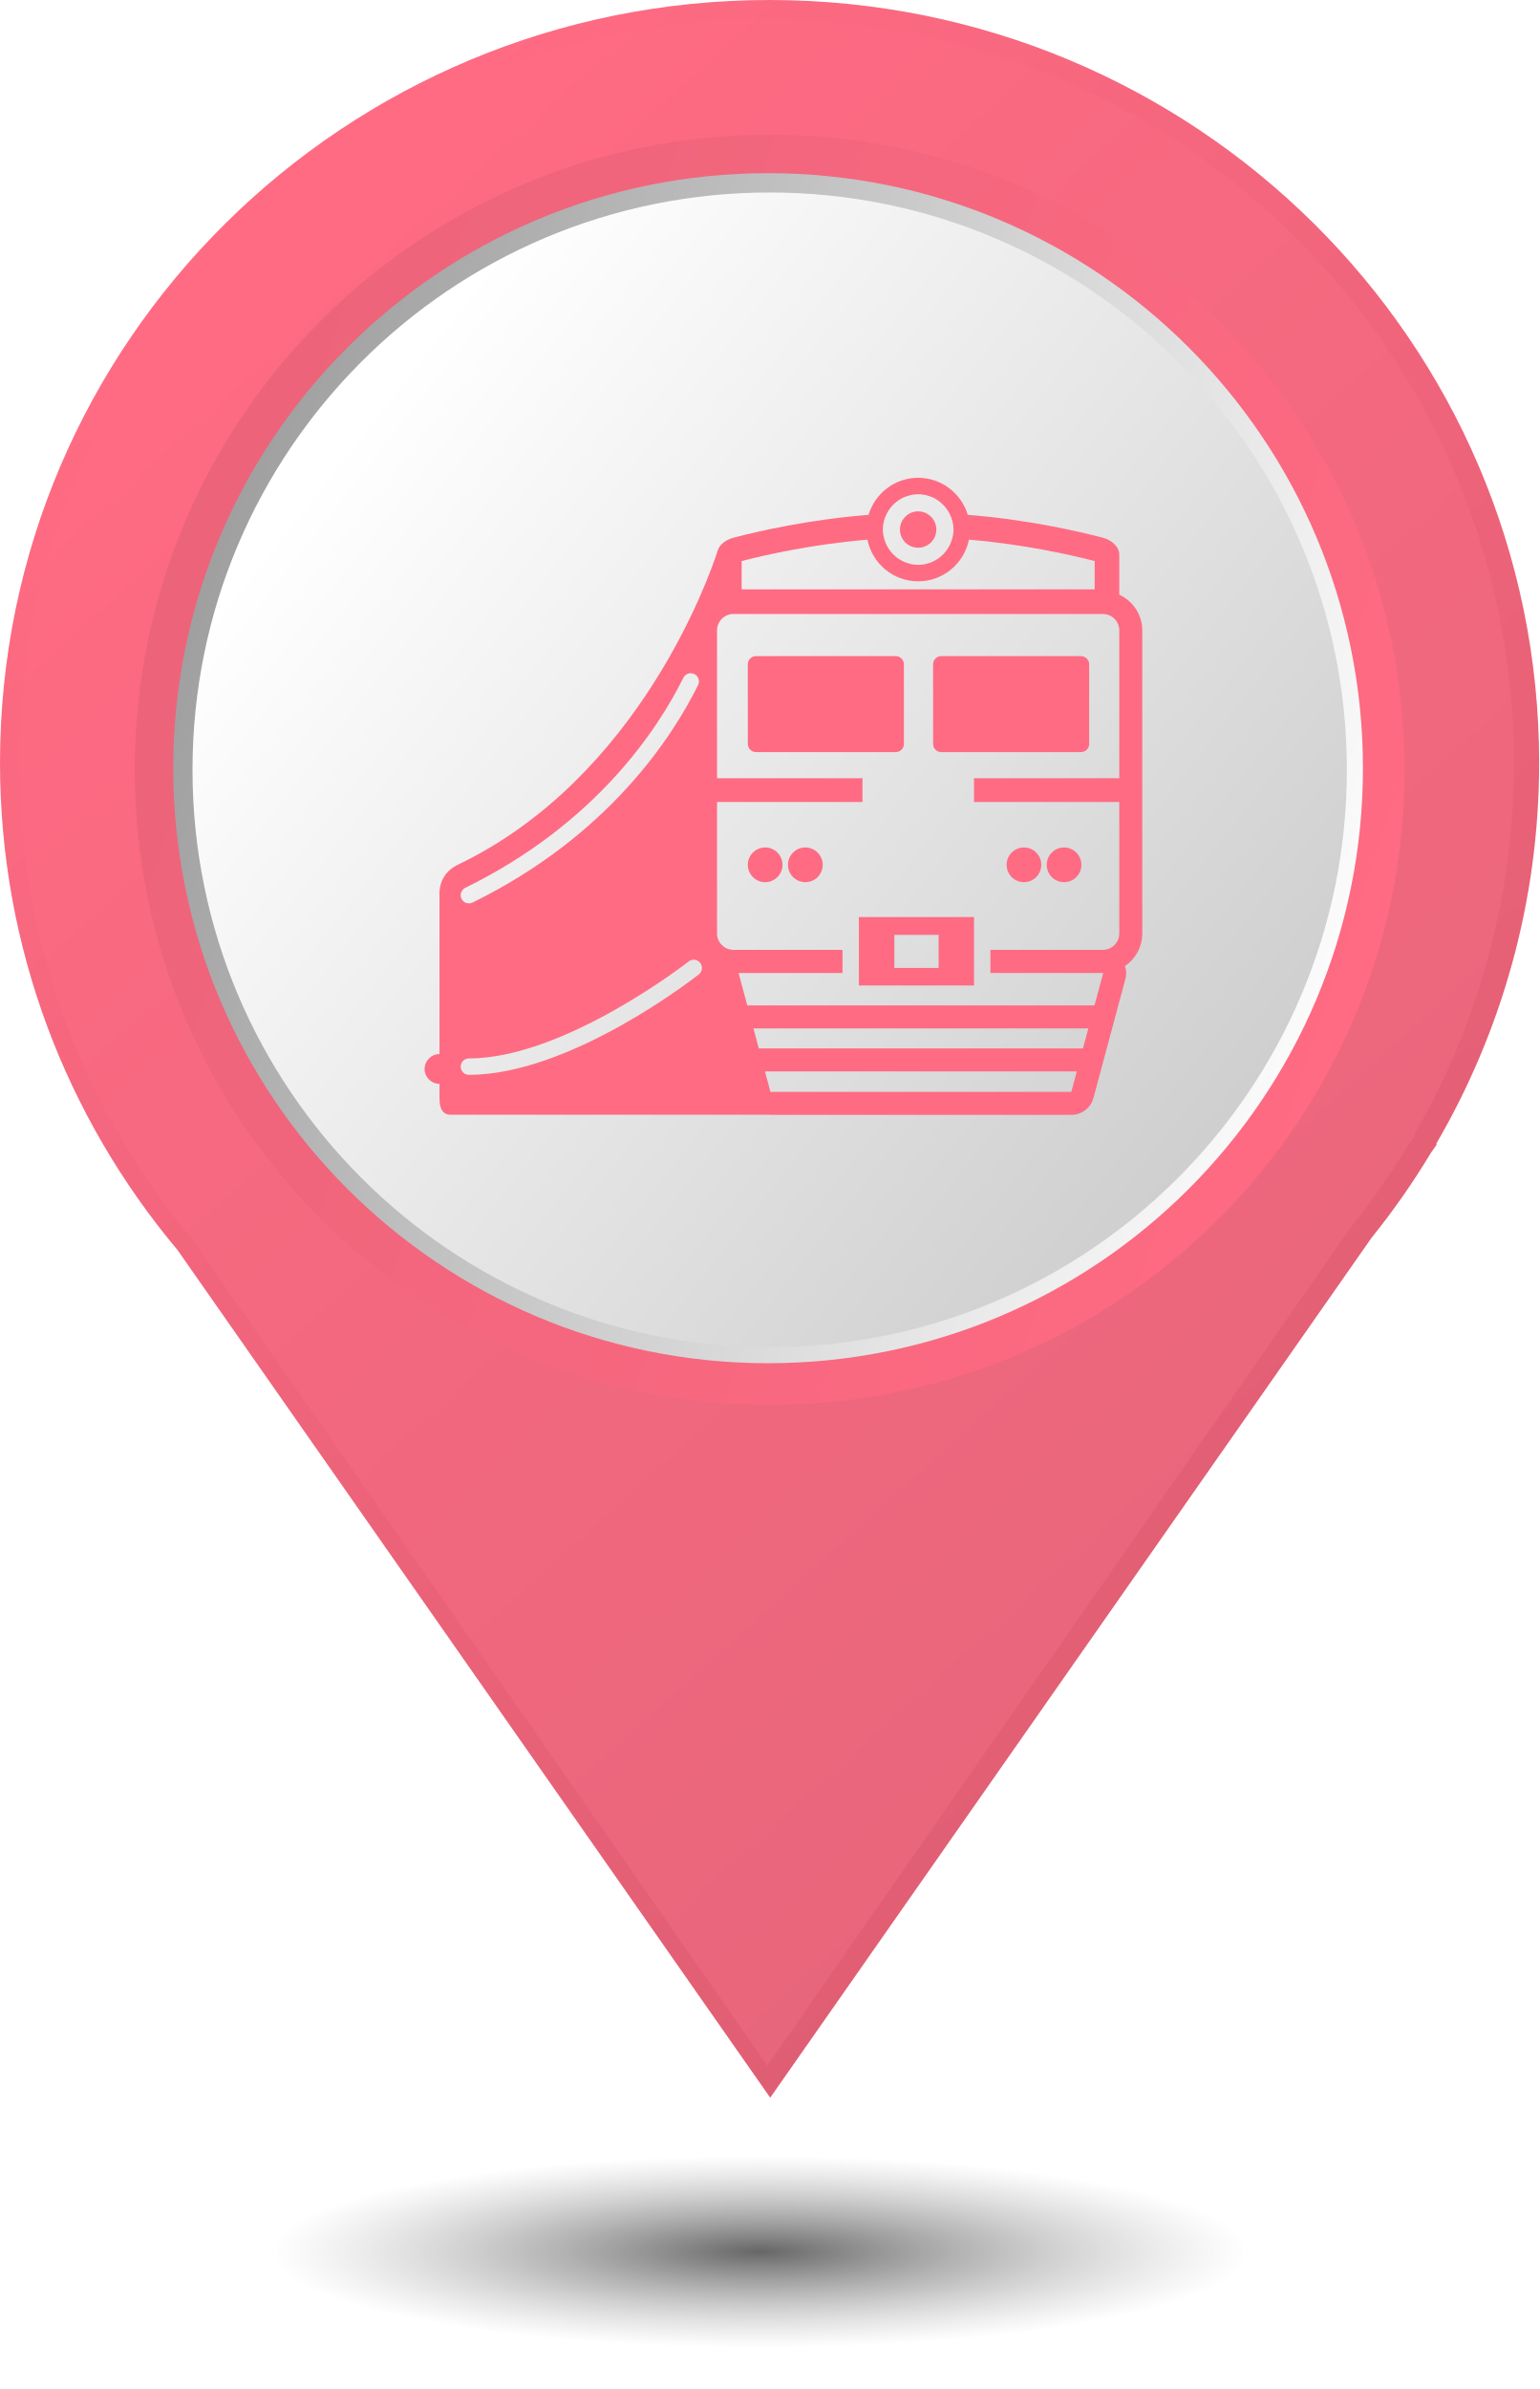
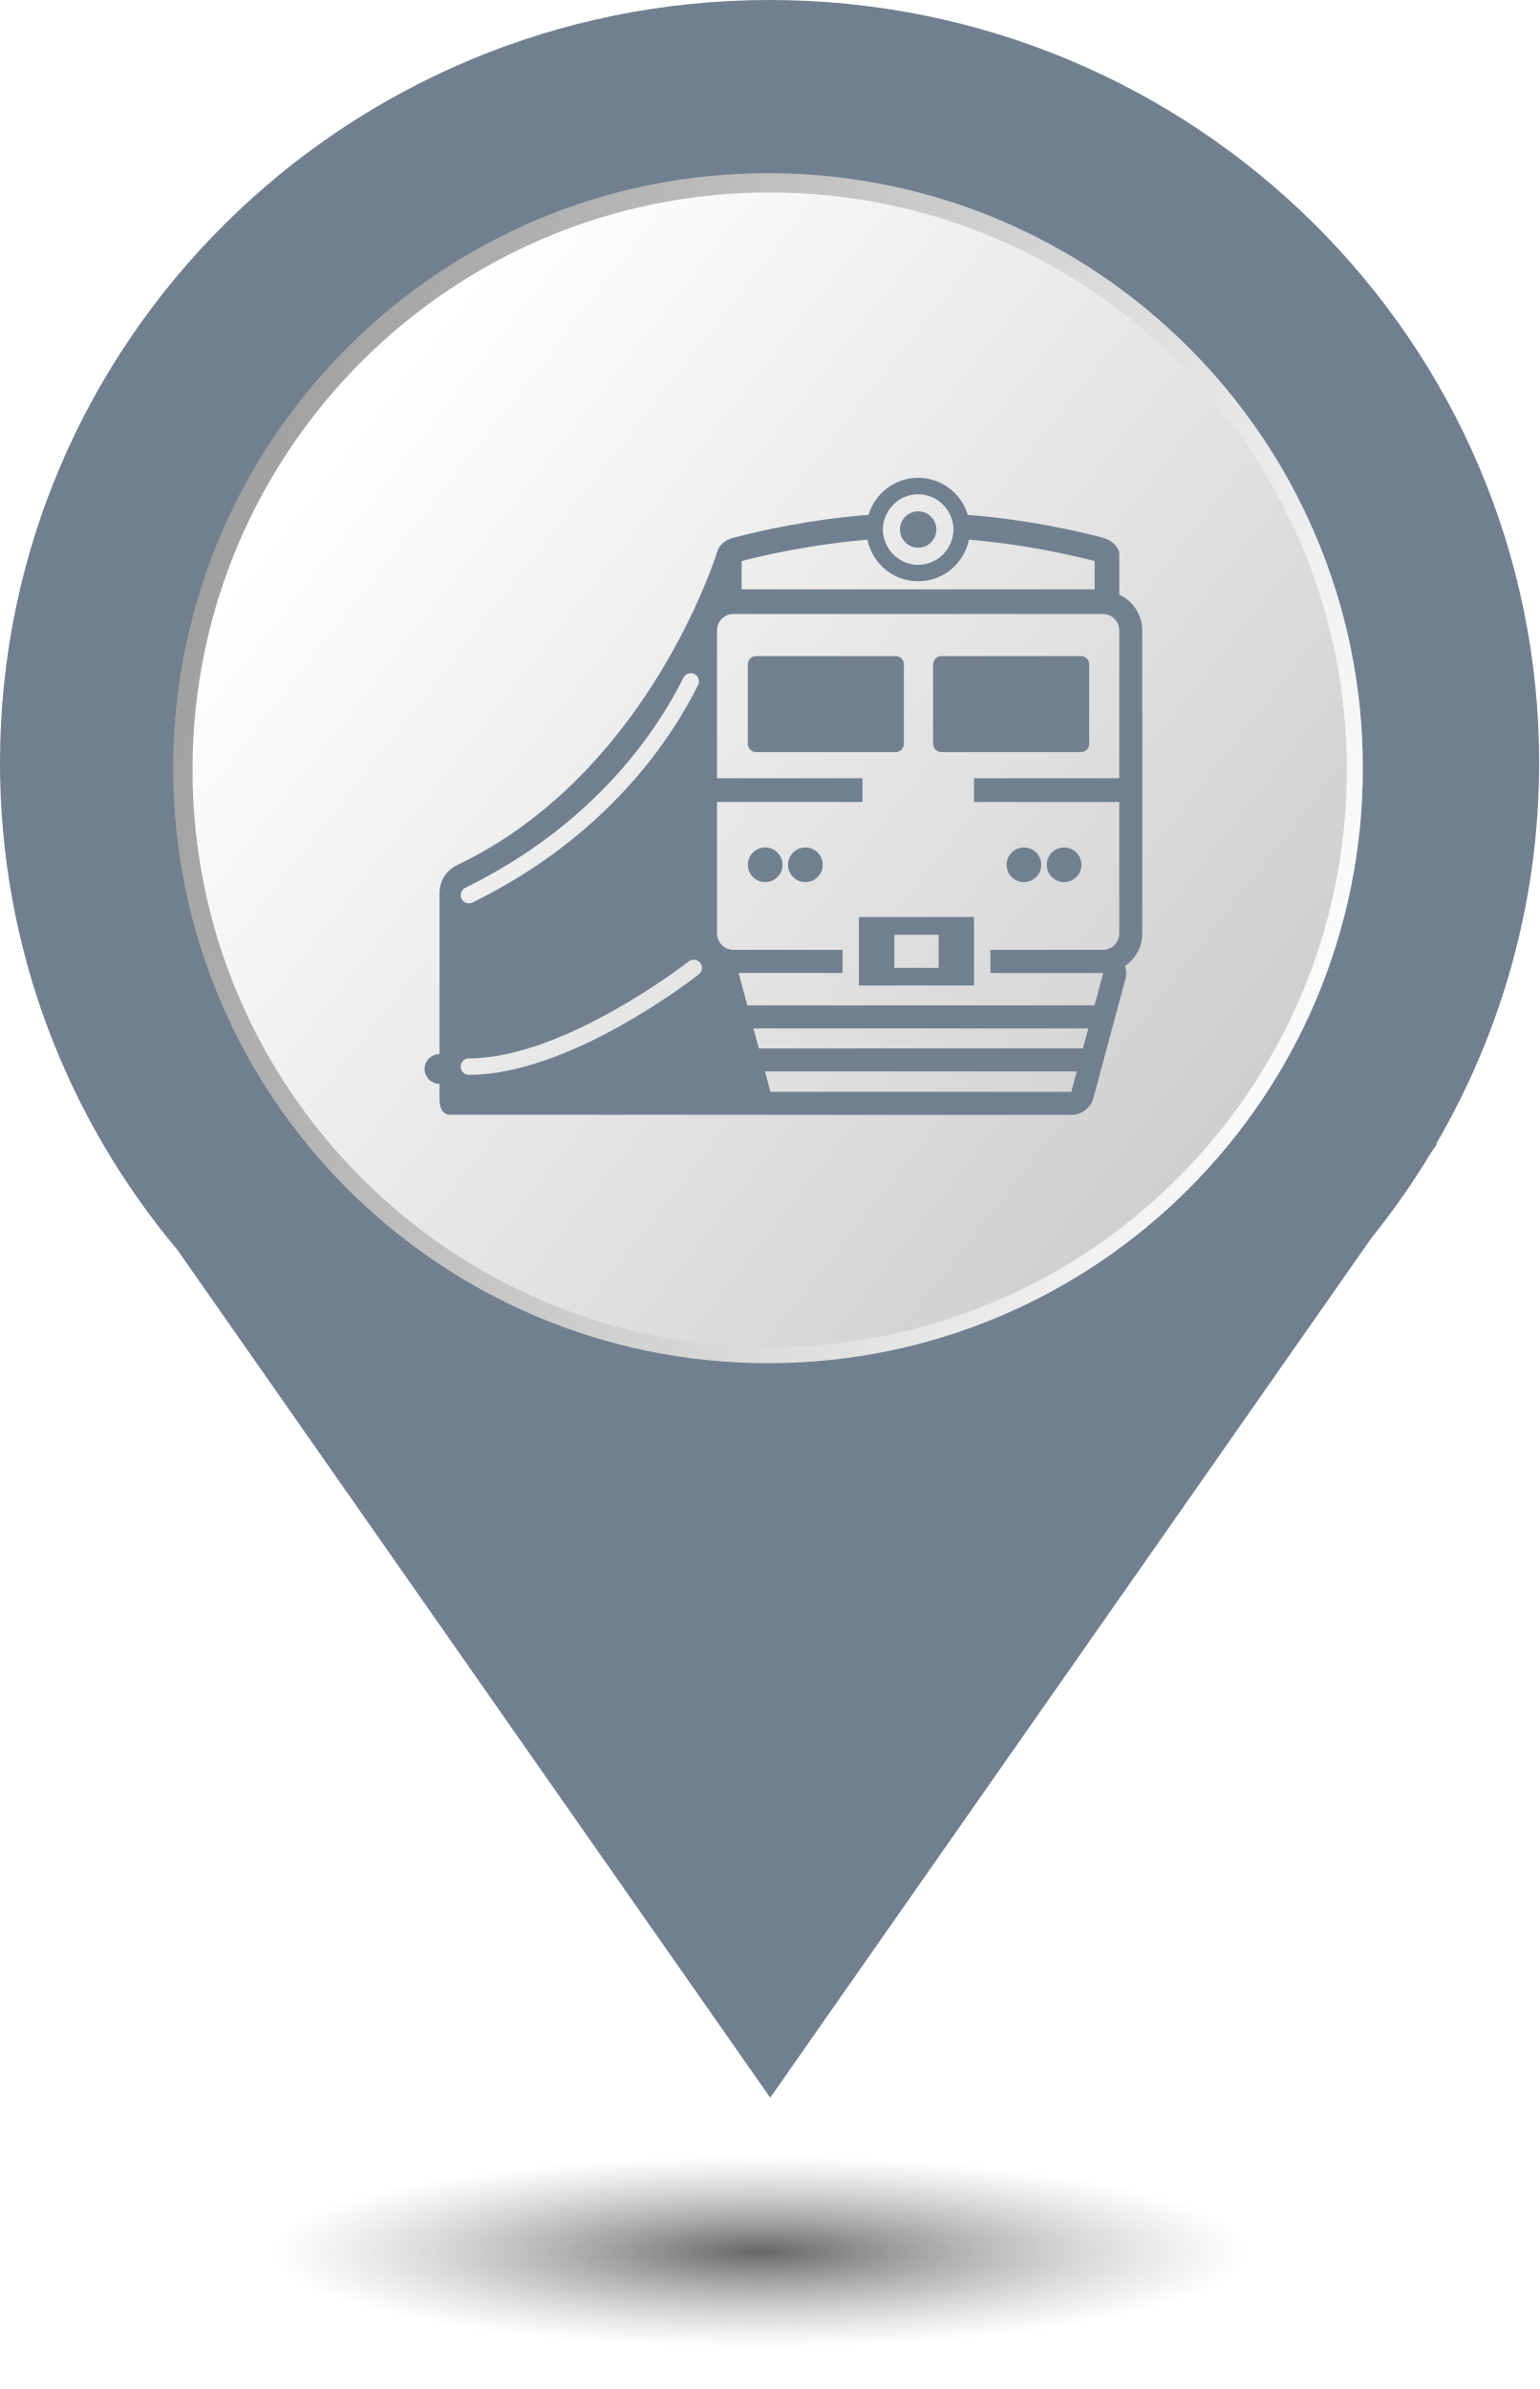
<svg xmlns="http://www.w3.org/2000/svg" width="29" height="45" viewBox="0 0 29 45" fill="none">
-   <path d="M21.478 14.368C21.478 18.334 18.232 21.552 14.228 21.552C10.224 21.552 6.978 18.334 6.978 14.368C6.978 10.401 10.224 7.184 14.228 7.184C18.233 7.184 21.478 10.401 21.478 14.368ZM29 14.368C29 6.433 22.509 0 14.5 0C6.492 0 0 6.433 0 14.368C0 17.857 1.256 21.056 3.344 23.545L14.512 39.513L25.845 23.312C26.252 22.807 26.624 22.275 26.96 21.716L27.075 21.553H27.056C28.29 19.438 29 16.987 29 14.368Z" fill="url(#paint0_linear_163_241)" />
-   <path d="M21.221 14.379C21.221 18.248 18.069 21.388 14.18 21.388C10.291 21.388 7.14 18.248 7.14 14.379C7.14 10.509 10.292 7.371 14.18 7.371C18.07 7.371 21.221 10.509 21.221 14.379ZM28.526 14.379C28.526 6.638 22.222 0.362 14.444 0.362C6.668 0.362 0.363 6.638 0.363 14.379C0.363 17.783 1.583 20.904 3.611 23.331L14.457 38.909L25.461 23.104C25.856 22.612 26.218 22.093 26.545 21.547L26.656 21.388H26.638C27.836 19.325 28.526 16.933 28.526 14.379Z" fill="url(#paint1_linear_163_241)" />
-   <circle cx="14.502" cy="14.5" r="11.963" fill="url(#paint2_linear_163_241)" />
-   <circle cx="14.472" cy="14.47" r="11.208" fill="url(#paint3_linear_163_241)" />
-   <circle cx="14.502" cy="14.501" r="10.875" fill="url(#paint4_linear_163_241)" />
-   <path d="M17.735 14.167H20.367C20.452 14.167 20.522 14.098 20.522 14.012V12.514C20.522 12.429 20.452 12.359 20.367 12.359H17.735C17.65 12.359 17.581 12.429 17.581 12.514V14.012C17.581 14.098 17.65 14.167 17.735 14.167Z" fill="#FF6B83" />
-   <path d="M17.031 14.012V12.514C17.031 12.429 16.961 12.359 16.876 12.359H14.245C14.16 12.359 14.09 12.429 14.09 12.514V14.012C14.09 14.098 14.16 14.167 14.245 14.167H16.876C16.961 14.167 17.031 14.098 17.031 14.012Z" fill="#FF6B83" />
-   <path d="M16.183 17.892V18.328V18.563H18.352V18.328V17.892V17.274H16.183V17.892ZM16.851 17.61H17.685V18.232H16.851V17.61Z" fill="#FF6B83" />
-   <path d="M17.299 10.317C17.488 10.317 17.642 10.164 17.642 9.975C17.642 9.786 17.488 9.632 17.299 9.632C17.11 9.632 16.956 9.786 16.956 9.975C16.956 10.164 17.11 10.317 17.299 10.317Z" fill="#FF6B83" />
-   <path d="M19.293 16.617C19.473 16.617 19.619 16.471 19.619 16.29C19.619 16.11 19.473 15.963 19.293 15.963C19.112 15.963 18.966 16.11 18.966 16.29C18.966 16.471 19.112 16.617 19.293 16.617Z" fill="#FF6B83" />
-   <path d="M20.049 16.617C20.229 16.617 20.375 16.471 20.375 16.29C20.375 16.11 20.229 15.963 20.049 15.963C19.868 15.963 19.722 16.11 19.722 16.29C19.722 16.471 19.868 16.617 20.049 16.617Z" fill="#FF6B83" />
-   <path d="M14.417 16.617C14.597 16.617 14.744 16.471 14.744 16.29C14.744 16.11 14.597 15.963 14.417 15.963C14.237 15.963 14.09 16.11 14.09 16.29C14.09 16.471 14.237 16.617 14.417 16.617Z" fill="#FF6B83" />
-   <path d="M15.174 16.617C15.354 16.617 15.501 16.471 15.501 16.29C15.501 16.11 15.354 15.963 15.174 15.963C14.993 15.963 14.847 16.11 14.847 16.29C14.847 16.471 14.993 16.617 15.174 16.617Z" fill="#FF6B83" />
-   <path d="M21.089 11.202C21.089 10.898 21.089 10.505 21.089 10.438C21.089 10.328 20.978 10.181 20.78 10.129C20.311 10.006 19.355 9.786 18.234 9.698C18.114 9.295 17.741 9 17.299 9C16.858 9 16.485 9.295 16.365 9.698C15.244 9.786 14.288 10.006 13.819 10.129C13.667 10.169 13.567 10.259 13.528 10.353L13.528 10.353C13.528 10.353 13.525 10.363 13.52 10.379C13.518 10.384 13.516 10.389 13.515 10.394C13.376 10.823 12.052 14.652 8.623 16.29C8.243 16.472 8.281 16.853 8.281 16.853C8.281 16.853 8.281 18.724 8.281 19.856C8.281 19.856 8.281 19.855 8.28 19.855C8.126 19.855 8 19.981 8 20.136C8 20.291 8.126 20.416 8.28 20.416C8.281 20.416 8.281 20.416 8.281 20.416C8.281 20.563 8.281 20.662 8.281 20.69C8.281 20.88 8.339 20.998 8.491 20.998C8.625 20.998 13.354 20.998 14.496 20.998C14.503 20.999 14.51 21 14.516 21H20.185C20.381 21 20.553 20.869 20.603 20.679L21.199 18.46C21.212 18.418 21.219 18.374 21.219 18.328C21.219 18.282 21.21 18.238 21.197 18.197C21.393 18.063 21.522 17.838 21.522 17.583V11.874C21.522 11.576 21.344 11.319 21.089 11.202ZM16.708 9.676L16.708 9.675C16.747 9.599 16.8 9.531 16.864 9.475C16.873 9.467 16.883 9.46 16.892 9.452C16.909 9.439 16.926 9.425 16.944 9.414C16.972 9.396 17.001 9.38 17.031 9.367C17.042 9.362 17.054 9.358 17.066 9.354C17.092 9.344 17.118 9.336 17.145 9.329C17.157 9.326 17.169 9.323 17.181 9.321C17.219 9.314 17.259 9.309 17.3 9.309C17.34 9.309 17.38 9.314 17.418 9.321C17.43 9.323 17.442 9.326 17.454 9.329C17.481 9.335 17.507 9.344 17.533 9.354C17.545 9.358 17.557 9.362 17.568 9.367C17.599 9.38 17.627 9.396 17.655 9.414C17.673 9.426 17.69 9.439 17.707 9.452C17.717 9.46 17.726 9.467 17.735 9.475C17.799 9.531 17.852 9.599 17.891 9.675L17.892 9.676C17.937 9.766 17.966 9.867 17.966 9.975C17.966 10.034 17.956 10.089 17.942 10.143C17.914 10.248 17.862 10.341 17.792 10.419C17.79 10.422 17.788 10.425 17.786 10.427C17.768 10.446 17.749 10.463 17.729 10.48C17.718 10.489 17.707 10.499 17.695 10.508C17.678 10.521 17.66 10.532 17.642 10.543C17.625 10.554 17.607 10.563 17.589 10.572C17.572 10.58 17.556 10.588 17.539 10.594C17.515 10.604 17.491 10.61 17.466 10.617C17.452 10.621 17.438 10.625 17.424 10.628C17.384 10.636 17.343 10.64 17.3 10.64C17.257 10.64 17.216 10.636 17.175 10.628C17.161 10.625 17.148 10.621 17.134 10.617C17.109 10.61 17.084 10.603 17.061 10.594C17.044 10.588 17.027 10.58 17.011 10.572C16.993 10.563 16.975 10.553 16.958 10.543C16.94 10.532 16.922 10.52 16.905 10.508C16.893 10.499 16.882 10.489 16.87 10.479C16.851 10.463 16.832 10.446 16.814 10.427C16.812 10.424 16.81 10.421 16.807 10.419C16.738 10.341 16.686 10.248 16.659 10.144C16.659 10.144 16.659 10.143 16.659 10.143C16.644 10.089 16.634 10.033 16.634 9.975C16.634 9.867 16.662 9.766 16.708 9.676ZM13.974 10.568C14.395 10.459 15.292 10.253 16.344 10.165C16.433 10.612 16.827 10.95 17.3 10.95C17.772 10.95 18.167 10.612 18.256 10.165C19.307 10.253 20.204 10.459 20.625 10.568V11.101H13.974V10.568ZM8.767 16.723C11.236 15.512 12.401 13.724 12.876 12.766C12.914 12.69 13.007 12.659 13.083 12.697C13.16 12.735 13.191 12.827 13.153 12.904C12.661 13.897 11.454 15.749 8.903 17.001C8.881 17.011 8.858 17.016 8.835 17.016C8.778 17.016 8.723 16.985 8.696 16.93C8.658 16.854 8.69 16.761 8.767 16.723ZM13.167 18.354C13.069 18.431 10.741 20.246 8.835 20.246C8.749 20.246 8.68 20.177 8.68 20.091C8.68 20.006 8.749 19.937 8.835 19.937C10.633 19.937 12.953 18.129 12.976 18.11C13.043 18.058 13.14 18.069 13.193 18.137C13.246 18.204 13.234 18.301 13.167 18.354ZM14.196 19.371H20.506L20.405 19.748H14.297L14.196 19.371ZM14.516 20.567L14.413 20.181H20.289L20.185 20.567H14.516ZM20.78 17.892H18.661V18.328H20.786L20.622 18.938H14.08L13.916 18.328H15.874V17.892H13.819C13.649 17.892 13.51 17.753 13.51 17.583V15.107H16.25V14.659H13.51V11.874C13.51 11.704 13.649 11.565 13.819 11.565H20.78C20.95 11.565 21.089 11.704 21.089 11.874V14.659H18.352V15.107H21.089V17.583C21.089 17.753 20.95 17.892 20.78 17.892Z" fill="#FF6B83" />
-   <ellipse cx="14.319" cy="42.413" rx="9.244" ry="1.812" fill="url(#paint5_radial_163_241)" fill-opacity="0.6" />
+   <path d="M21.478 14.368C21.478 18.334 18.232 21.552 14.228 21.552C10.224 21.552 6.978 18.334 6.978 14.368C6.978 10.401 10.224 7.184 14.228 7.184C18.233 7.184 21.478 10.401 21.478 14.368ZM29 14.368C29 6.433 22.509 0 14.5 0C6.492 0 0 6.433 0 14.368C0 17.857 1.256 21.056 3.344 23.545L14.512 39.513L25.845 23.312C26.252 22.807 26.624 22.275 26.96 21.716L27.075 21.553H27.056C28.29 19.438 29 16.987 29 14.368Z" fill="#708090" />
+   <path d="M21.221 14.379C21.221 18.248 18.069 21.388 14.18 21.388C10.291 21.388 7.14 18.248 7.14 14.379C7.14 10.509 10.292 7.371 14.18 7.371C18.07 7.371 21.221 10.509 21.221 14.379ZM28.526 14.379C28.526 6.638 22.222 0.362 14.444 0.362C6.668 0.362 0.363 6.638 0.363 14.379C0.363 17.783 1.583 20.904 3.611 23.331L14.457 38.909L25.461 23.104C25.856 22.612 26.218 22.093 26.545 21.547L26.656 21.388H26.638C27.836 19.325 28.526 16.933 28.526 14.379Z" fill="#708090" />
+   <circle cx="14.502" cy="14.5" r="11.963" fill="#708090" />
+   <circle cx="14.471" cy="14.47" r="11.208" fill="url(#paint0_linear_1177_1006)" />
+   <circle cx="14.502" cy="14.5" r="10.875" fill="url(#paint1_linear_1177_1006)" />
+   <path d="M17.736 14.167H20.368C20.453 14.167 20.522 14.097 20.522 14.012V12.514C20.522 12.428 20.453 12.359 20.368 12.359H17.736C17.651 12.359 17.581 12.428 17.581 12.514V14.012C17.581 14.097 17.651 14.167 17.736 14.167Z" fill="#708090" />
+   <path d="M17.031 14.012V12.514C17.031 12.428 16.962 12.359 16.877 12.359H14.245C14.16 12.359 14.091 12.428 14.091 12.514V14.012C14.091 14.097 14.16 14.167 14.245 14.167H16.877C16.962 14.167 17.031 14.097 17.031 14.012Z" fill="#708090" />
+   <path d="M16.183 17.892V18.328V18.563H18.352V18.328V17.892V17.273H16.183V17.892ZM16.851 17.609H17.685V18.231H16.851V17.609Z" fill="#708090" />
+   <path d="M17.3 10.317C17.489 10.317 17.642 10.164 17.642 9.974C17.642 9.785 17.489 9.632 17.3 9.632C17.11 9.632 16.957 9.785 16.957 9.974C16.957 10.164 17.11 10.317 17.3 10.317Z" fill="#708090" />
+   <path d="M19.293 16.616C19.473 16.616 19.619 16.47 19.619 16.29C19.619 16.109 19.473 15.963 19.293 15.963C19.112 15.963 18.966 16.109 18.966 16.29C18.966 16.47 19.112 16.616 19.293 16.616Z" fill="#708090" />
+   <path d="M20.049 16.616C20.23 16.616 20.376 16.47 20.376 16.29C20.376 16.109 20.23 15.963 20.049 15.963C19.869 15.963 19.723 16.109 19.723 16.29C19.723 16.47 19.869 16.616 20.049 16.616Z" fill="#708090" />
+   <path d="M14.418 16.616C14.598 16.616 14.744 16.47 14.744 16.29C14.744 16.109 14.598 15.963 14.418 15.963C14.237 15.963 14.091 16.109 14.091 16.29C14.091 16.47 14.237 16.616 14.418 16.616Z" fill="#708090" />
+   <path d="M15.174 16.616C15.355 16.616 15.501 16.47 15.501 16.29C15.501 16.109 15.355 15.963 15.174 15.963C14.994 15.963 14.848 16.109 14.848 16.29C14.848 16.47 14.994 16.616 15.174 16.616Z" fill="#708090" />
+   <path d="M21.089 11.201C21.089 10.898 21.089 10.505 21.089 10.438C21.089 10.328 20.978 10.181 20.78 10.129C20.311 10.005 19.355 9.786 18.234 9.698C18.114 9.295 17.741 9 17.299 9C16.858 9 16.485 9.295 16.365 9.698C15.244 9.785 14.288 10.005 13.819 10.129C13.667 10.169 13.567 10.258 13.528 10.353L13.528 10.352C13.528 10.352 13.525 10.363 13.52 10.378C13.518 10.383 13.516 10.388 13.515 10.393C13.376 10.822 12.052 14.652 8.623 16.29C8.243 16.472 8.281 16.852 8.281 16.852C8.281 16.852 8.281 18.724 8.281 19.855C8.281 19.855 8.281 19.855 8.28 19.855C8.126 19.855 8 19.98 8 20.135C8 20.29 8.126 20.416 8.28 20.416C8.281 20.416 8.281 20.416 8.281 20.416C8.281 20.562 8.281 20.662 8.281 20.689C8.281 20.88 8.339 20.998 8.491 20.998C8.625 20.998 13.354 20.998 14.496 20.998C14.503 20.998 14.51 21 14.516 21H20.185C20.381 21 20.553 20.868 20.603 20.679L21.199 18.459C21.212 18.418 21.219 18.374 21.219 18.328C21.219 18.282 21.21 18.238 21.197 18.196C21.393 18.062 21.522 17.838 21.522 17.583V11.874C21.522 11.575 21.344 11.319 21.089 11.201ZM16.708 9.675L16.708 9.675C16.747 9.598 16.8 9.531 16.864 9.475C16.873 9.467 16.883 9.459 16.892 9.452C16.909 9.438 16.926 9.425 16.944 9.413C16.972 9.396 17.001 9.38 17.031 9.366C17.042 9.361 17.054 9.358 17.066 9.353C17.092 9.343 17.118 9.335 17.145 9.328C17.157 9.326 17.169 9.323 17.181 9.321C17.219 9.314 17.259 9.309 17.3 9.309C17.34 9.309 17.38 9.314 17.418 9.321C17.43 9.323 17.442 9.326 17.454 9.328C17.481 9.335 17.507 9.343 17.533 9.353C17.545 9.358 17.557 9.361 17.568 9.366C17.599 9.38 17.627 9.396 17.655 9.413C17.673 9.425 17.69 9.438 17.707 9.452C17.717 9.459 17.726 9.467 17.735 9.475C17.799 9.531 17.852 9.598 17.891 9.675L17.892 9.675C17.937 9.766 17.966 9.866 17.966 9.974C17.966 10.033 17.956 10.089 17.942 10.143C17.914 10.247 17.862 10.341 17.792 10.419C17.79 10.421 17.788 10.424 17.786 10.427C17.768 10.446 17.749 10.462 17.729 10.479C17.718 10.489 17.707 10.498 17.695 10.507C17.678 10.52 17.66 10.531 17.642 10.543C17.625 10.553 17.607 10.562 17.589 10.571C17.572 10.579 17.556 10.587 17.539 10.594C17.515 10.603 17.491 10.61 17.466 10.616C17.452 10.62 17.438 10.625 17.424 10.627C17.384 10.635 17.343 10.64 17.3 10.64C17.257 10.64 17.216 10.635 17.175 10.627C17.161 10.625 17.148 10.62 17.134 10.616C17.109 10.61 17.084 10.603 17.061 10.594C17.044 10.587 17.027 10.579 17.011 10.571C16.993 10.562 16.975 10.553 16.958 10.543C16.94 10.531 16.922 10.52 16.905 10.507C16.893 10.498 16.882 10.489 16.87 10.479C16.851 10.462 16.832 10.446 16.814 10.427C16.812 10.424 16.81 10.421 16.807 10.418C16.738 10.341 16.686 10.247 16.659 10.143C16.659 10.143 16.659 10.143 16.659 10.143C16.644 10.089 16.634 10.033 16.634 9.974C16.634 9.866 16.662 9.765 16.708 9.675ZM13.974 10.568C14.395 10.459 15.292 10.253 16.344 10.165C16.433 10.612 16.827 10.949 17.3 10.949C17.772 10.949 18.167 10.612 18.256 10.165C19.307 10.253 20.204 10.458 20.625 10.568V11.101H13.974V10.568ZM8.767 16.723C11.236 15.512 12.401 13.724 12.876 12.766C12.914 12.689 13.007 12.658 13.083 12.696C13.16 12.734 13.191 12.827 13.153 12.903C12.661 13.896 11.454 15.749 8.903 17C8.881 17.011 8.858 17.016 8.835 17.016C8.778 17.016 8.723 16.984 8.696 16.93C8.658 16.853 8.69 16.76 8.767 16.723ZM13.167 18.353C13.069 18.43 10.741 20.246 8.835 20.246C8.749 20.246 8.68 20.177 8.68 20.091C8.68 20.006 8.749 19.936 8.835 19.936C10.633 19.936 12.953 18.128 12.976 18.11C13.043 18.057 13.14 18.069 13.193 18.136C13.246 18.203 13.234 18.3 13.167 18.353ZM14.196 19.371H20.506L20.405 19.748H14.297L14.196 19.371ZM14.516 20.567L14.413 20.181H20.289L20.185 20.567H14.516ZM20.78 17.892H18.661V18.328H20.786L20.622 18.938H14.08L13.916 18.328H15.874V17.892H13.819C13.649 17.892 13.51 17.753 13.51 17.582V15.107H16.25V14.659H13.51V11.874C13.51 11.704 13.649 11.565 13.819 11.565H20.78C20.95 11.565 21.089 11.704 21.089 11.874V14.659H18.352V15.107H21.089V17.582C21.089 17.753 20.95 17.892 20.78 17.892Z" fill="#708090" />
+   <ellipse cx="14.319" cy="42.413" rx="9.244" ry="1.812" fill="url(#paint2_radial_1177_1006)" fill-opacity="0.6" />
  <defs>
-     <linearGradient id="paint0_linear_163_241" x1="-5.10031e-08" y1="7.989" x2="22.099" y2="32.614" gradientUnits="userSpaceOnUse">
-       <stop stop-color="#FF6B83" />
-       <stop offset="1" stop-color="#E05E73" />
-     </linearGradient>
-     <linearGradient id="paint1_linear_163_241" x1="0.363" y1="8.156" x2="21.932" y2="32.081" gradientUnits="userSpaceOnUse">
-       <stop stop-color="#FF6B83" />
-       <stop offset="1" stop-color="#E8667B" />
-     </linearGradient>
-     <linearGradient id="paint2_linear_163_241" x1="26.528" y1="19.562" x2="1.185" y2="11.05" gradientUnits="userSpaceOnUse">
-       <stop stop-color="#FF6B83" />
-       <stop offset="1" stop-color="#EB6379" />
-     </linearGradient>
-     <linearGradient id="paint3_linear_163_241" x1="25.739" y1="19.213" x2="1.995" y2="11.238" gradientUnits="userSpaceOnUse">
+     <linearGradient id="paint0_linear_1177_1006" x1="25.739" y1="19.212" x2="1.995" y2="11.237" gradientUnits="userSpaceOnUse">
      <stop stop-color="white" />
      <stop offset="1" stop-color="#999999" />
    </linearGradient>
-     <linearGradient id="paint4_linear_163_241" x1="4.896" y1="10.332" x2="24.109" y2="25.376" gradientUnits="userSpaceOnUse">
+     <linearGradient id="paint1_linear_1177_1006" x1="4.896" y1="10.331" x2="24.108" y2="25.375" gradientUnits="userSpaceOnUse">
      <stop stop-color="white" />
      <stop offset="1" stop-color="#C7C7C7" />
    </linearGradient>
-     <radialGradient id="paint5_radial_163_241" cx="0" cy="0" r="1" gradientUnits="userSpaceOnUse" gradientTransform="translate(14.3189 42.4127) scale(9.24375 1.8125)">
+     <radialGradient id="paint2_radial_1177_1006" cx="0" cy="0" r="1" gradientUnits="userSpaceOnUse" gradientTransform="translate(14.3189 42.4126) scale(9.24375 1.8125)">
      <stop />
      <stop offset="1" stop-color="#666666" stop-opacity="0" />
    </radialGradient>
  </defs>
</svg>
